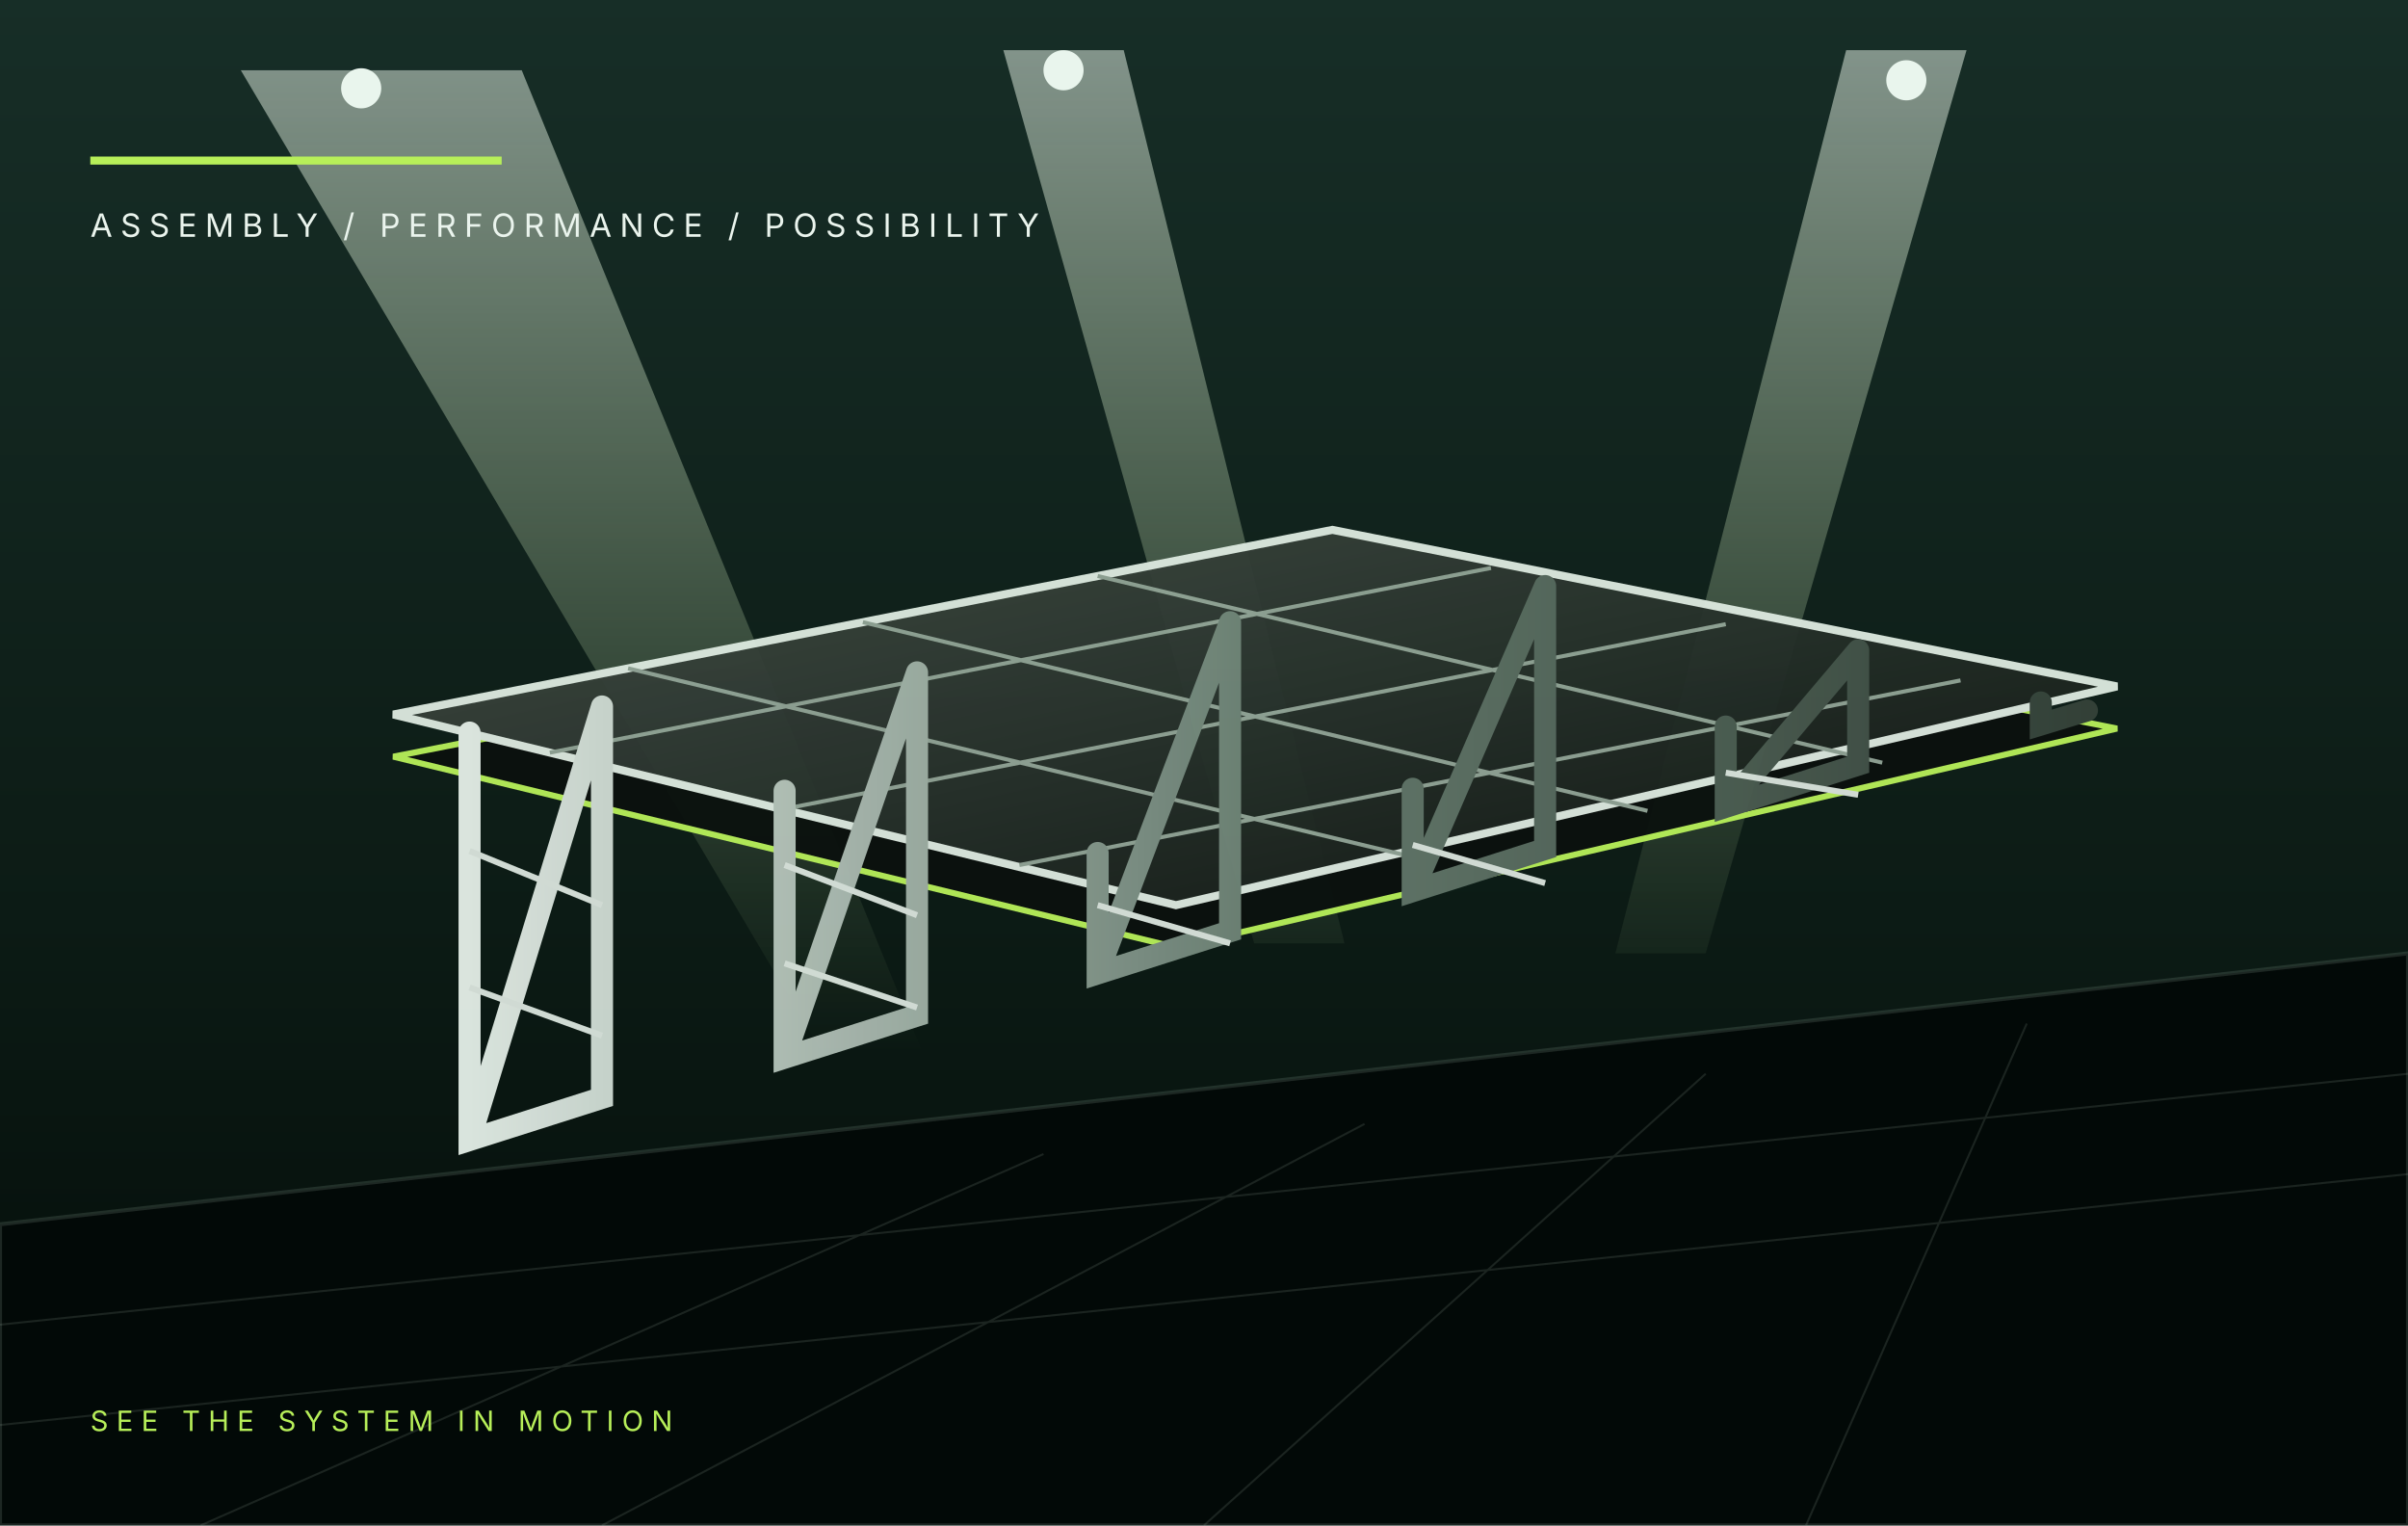
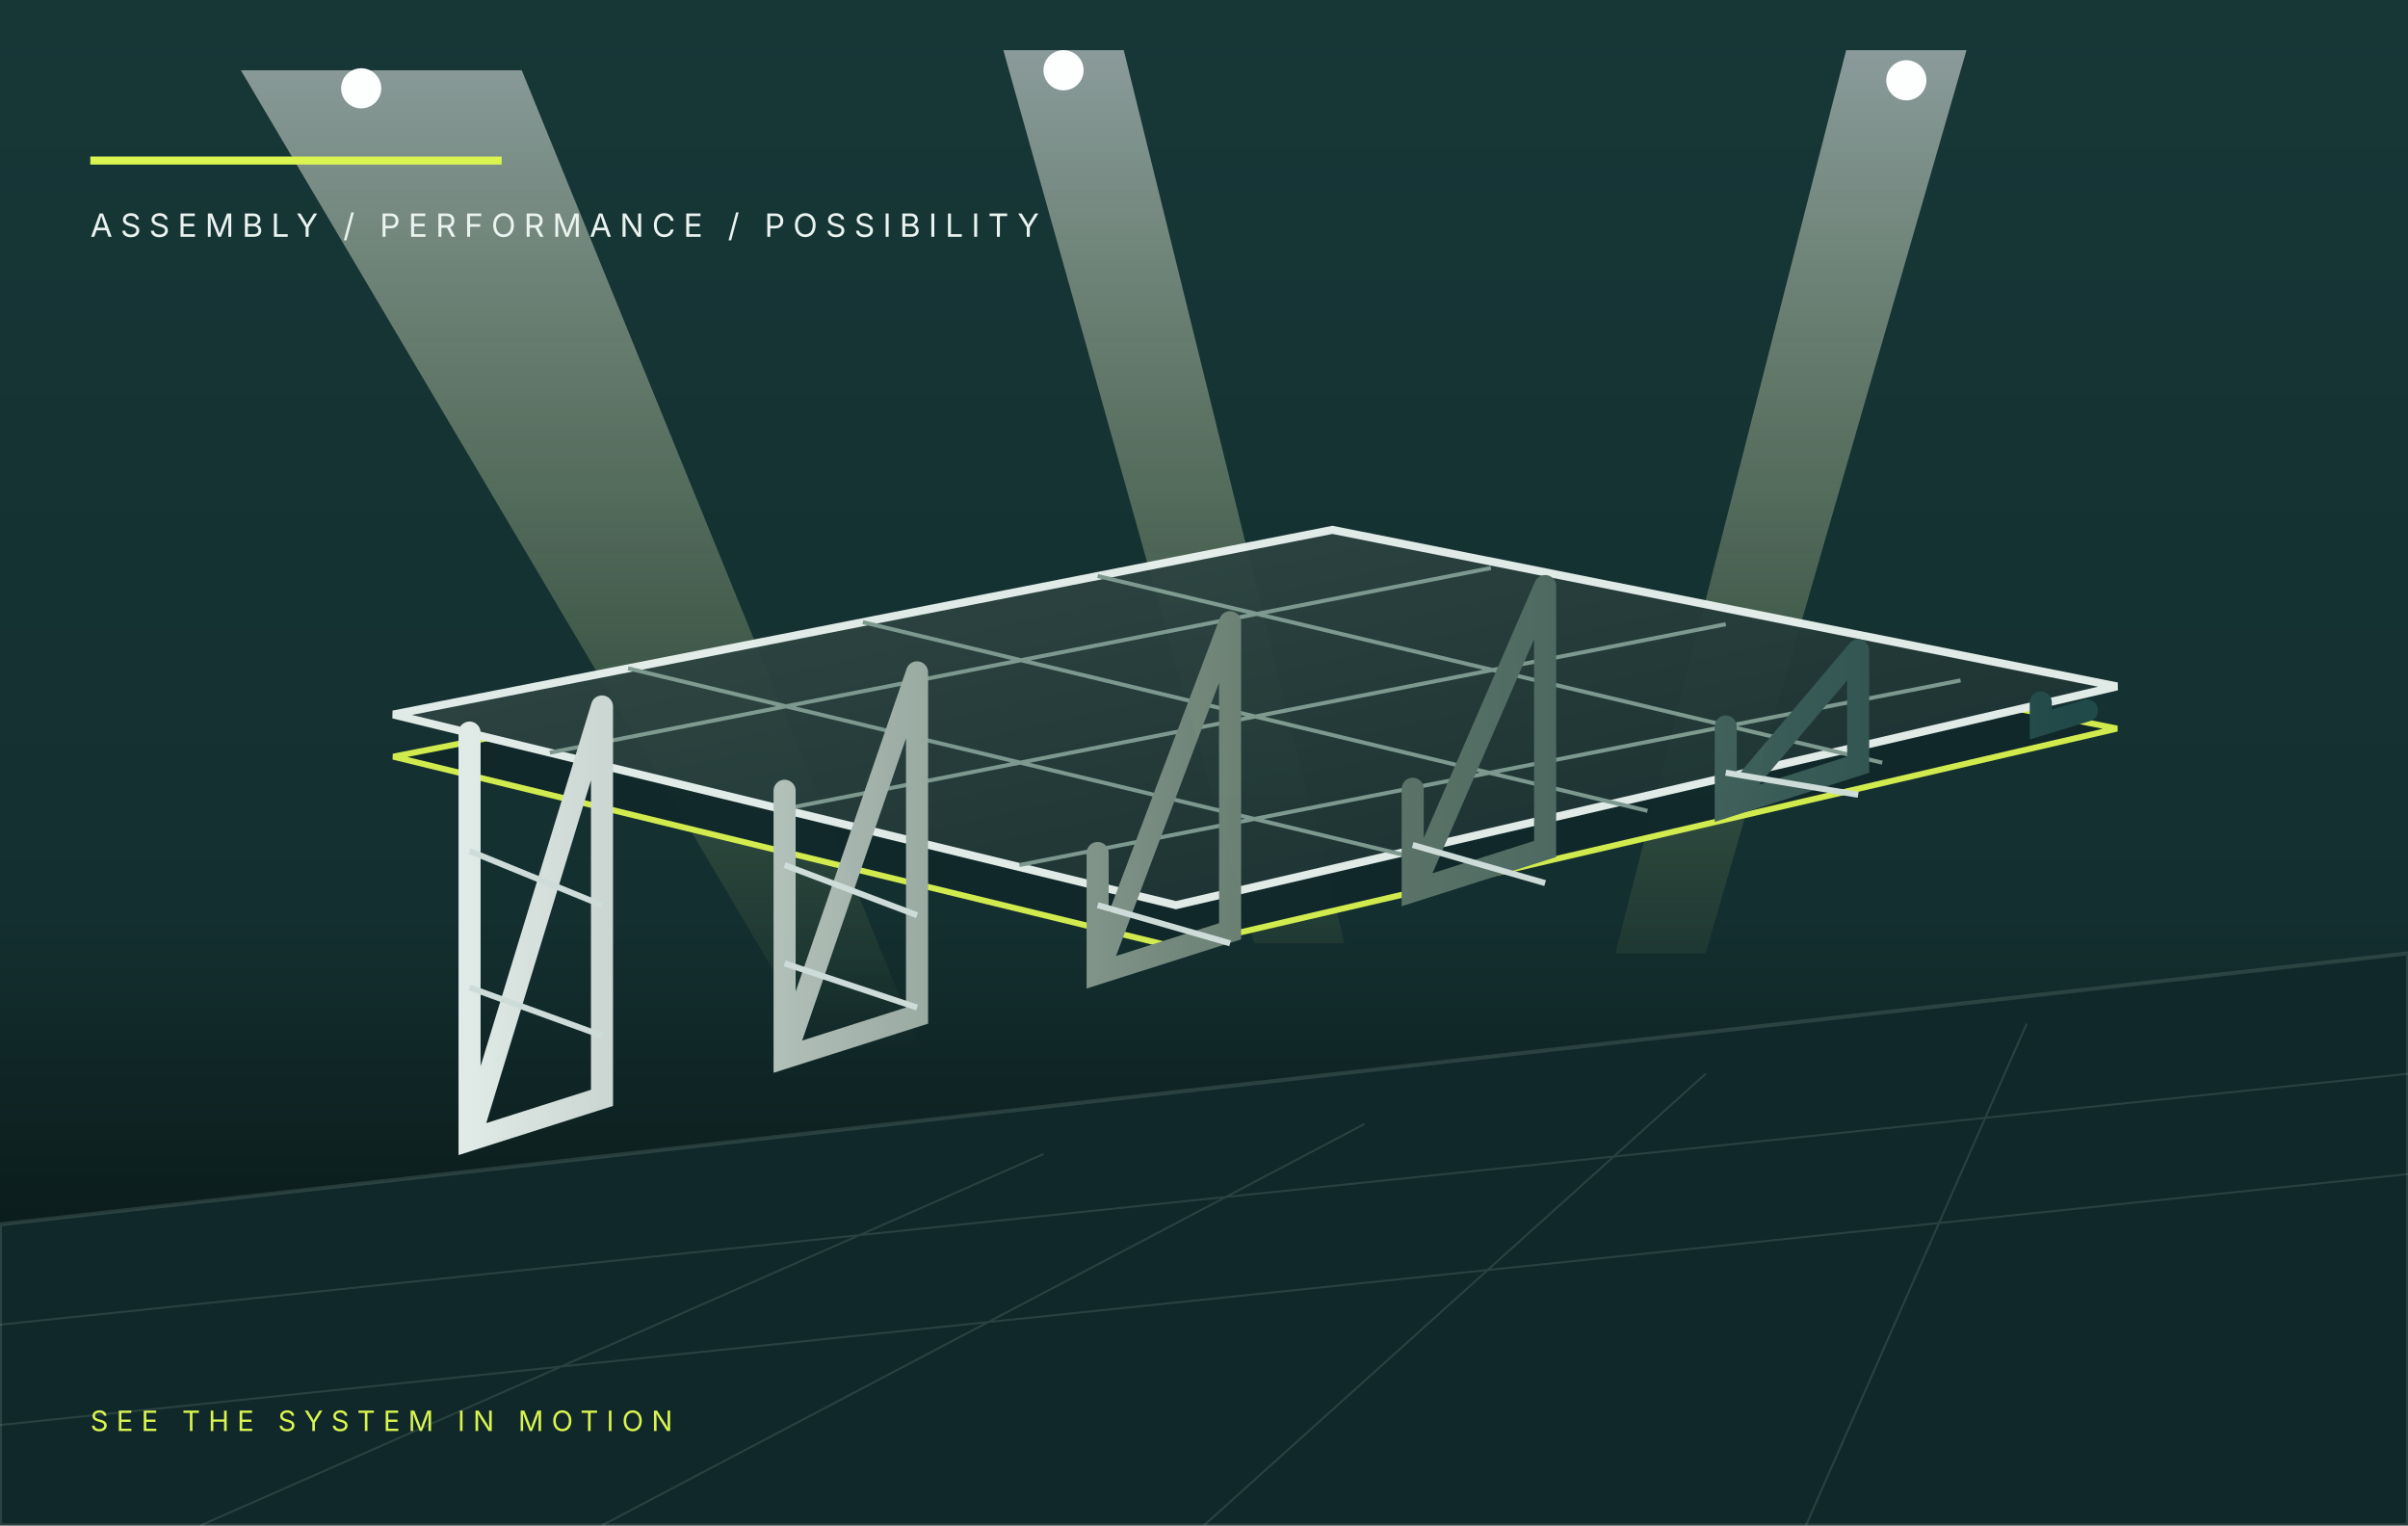
<svg xmlns="http://www.w3.org/2000/svg" viewBox="0 0 1200 760" role="img" aria-labelledby="title desc">
  <defs>
    <linearGradient id="bg" x1="0" y1="0" x2="0" y2="1">
-       <stop stop-color="#172e27" />
-       <stop offset=".6" stop-color="#0c1b15" />
+       <stop stop-color="#173737" />
+       <stop offset=".6" stop-color="#142f30" />
      <stop offset="1" stop-color="#020a07" />
    </linearGradient>
    <linearGradient id="beam" x1="0" y1="0" x2="0" y2="1">
-       <stop stop-color="#eef9ee" stop-opacity=".5" />
-       <stop offset="1" stop-color="#d7ffac" stop-opacity="0" />
+       <stop stop-color="#fdffff" stop-opacity=".5" />
+       <stop offset="1" stop-color="#e5fa75" stop-opacity="0" />
    </linearGradient>
    <linearGradient id="metal" x1="0" y1="0" x2="1" y2="0">
-       <stop stop-color="#e4eee7" />
+       <stop stop-color="#eaf3f0" />
      <stop offset=".5" stop-color="#687e71" />
-       <stop offset="1" stop-color="#344239" />
+       <stop offset="1" stop-color="#214a4a" />
    </linearGradient>
    <linearGradient id="deck" x1="0" y1="0" x2="1" y2="1">
-       <stop stop-color="#414d45" />
-       <stop offset="1" stop-color="#0d1511" />
+       <stop stop-color="#344a47" />
+       <stop offset="1" stop-color="#172e2e" />
    </linearGradient>
  </defs>
  <rect width="1200" height="760" fill="url(#bg)" />
  <path d="M120 35 260 35 460 525H410ZM500 25 560 25 670 470H625ZM920 25 980 25 850 475H805Z" fill="url(#beam)" />
-   <path d="M0 610 1200 475V760H0Z" fill="#020907" />
-   <path d="M0 610 1200 475V760H0Z" fill="none" stroke="#88a391" stroke-opacity=".2" stroke-width="2" />
-   <g stroke="#a8baad" stroke-opacity=".15">
+   <path d="M0 610 1200 475V760H0Z" fill="#102829" />
+   <path d="M0 610 1200 475V760H0Z" fill="none" stroke="#91aaa3" stroke-opacity=".2" stroke-width="2" />
+   <g stroke="#b7d3ca" stroke-opacity=".15">
    <path d="M0 660 1200 535M0 710 1200 585M100 760 520 575M300 760 680 560M600 760 850 535M900 760 1010 510" />
  </g>
-   <g fill="#e9f5ed">
+   <g fill="#fdffff">
    <circle cx="180" cy="44" r="10" />
    <circle cx="530" cy="35" r="10" />
    <circle cx="950" cy="40" r="10" />
  </g>
  <g opacity=".95">
-     <path d="M196 377 664 285 1055 363 586 472Z" fill="#0b110e" stroke="#b7ef59" stroke-width="3" />
-     <path d="M196 356 664 264 1055 342 586 451Z" fill="url(#deck)" stroke="#dce9df" stroke-width="4" />
-     <g stroke="#91a496" stroke-width="2">
+     <path d="M196 377 664 285 1055 363 586 472Z" fill="#102829" stroke="#daf450" stroke-width="3" />
+     <path d="M196 356 664 264 1055 342 586 451Z" fill="url(#deck)" stroke="#eaf3f0" stroke-width="4" />
+     <g stroke="#829e94" stroke-width="2">
      <path d="M313 333 704 427M430 310 821 404M547 287 938 380M274 375 743 283M391 403 860 311M508 431 977 339" />
    </g>
    <g fill="none" stroke="url(#metal)" stroke-width="11" stroke-linecap="round">
      <path d="M234 365V568L300 547V352M300 352 234 568M391 394V527L457 506V335M457 335 391 527M547 425V485L613 464V310M613 310 547 485M704 393V444L770 423V292M770 292 704 444M860 362V402L926 381V324M926 324 860 402M1017 350V361L1040 354" />
    </g>
-     <g stroke="#d9e4dc" stroke-width="3">
+     <g stroke="#d7e5e2" stroke-width="3">
      <path d="M234 424 300 451M234 492 300 516M391 431 457 456M391 480 457 502M547 451 613 470M704 421 770 440M860 385 926 396" />
    </g>
  </g>
-   <path d="M45 80H250" stroke="#b7ef59" stroke-width="4" />
-   <text x="45" y="118" fill="#eaf4ed" font-family="Inter,Arial,sans-serif" font-size="16" letter-spacing="4">ASSEMBLY / PERFORMANCE / POSSIBILITY</text>
-   <text x="45" y="713" fill="#b7ef59" font-family="Inter,Arial,sans-serif" font-size="14" letter-spacing="4">SEE THE SYSTEM IN MOTION</text>
+   <path d="M45 80H250" stroke="#daf450" stroke-width="4" />
+   <text x="45" y="118" fill="#eaf3f0" font-family="Inter,Arial,sans-serif" font-size="16" letter-spacing="4">ASSEMBLY / PERFORMANCE / POSSIBILITY</text>
+   <text x="45" y="713" fill="#daf450" font-family="Inter,Arial,sans-serif" font-size="14" letter-spacing="4">SEE THE SYSTEM IN MOTION</text>
</svg>
